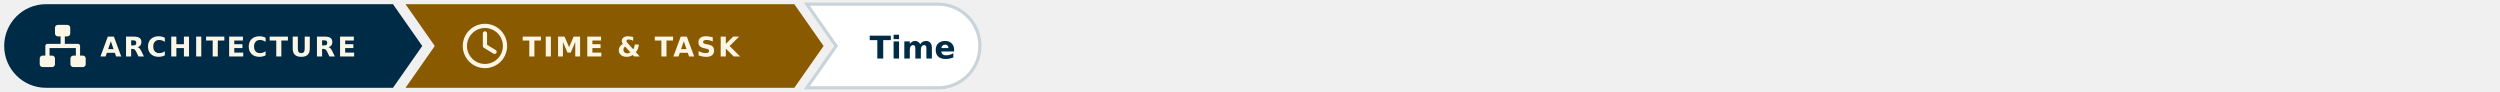
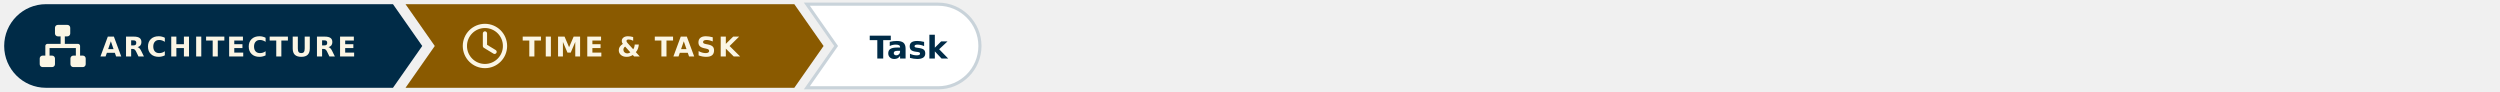
<svg xmlns="http://www.w3.org/2000/svg" width="1196" height="44" viewBox="0 0 1196 44">
  <defs>
    <marker id="m-navy" viewBox="0 0 10 10" refX="8.6" refY="5" markerWidth="5" markerHeight="5" orient="auto-start-reverse">
      <path d="M0,0L10,5L0,10z" fill="#002b47" />
    </marker>
    <marker id="m-green" viewBox="0 0 10 10" refX="8.6" refY="5" markerWidth="5" markerHeight="5" orient="auto-start-reverse">
      <path d="M0,0L10,5L0,10z" fill="#004d00" />
    </marker>
    <marker id="m-lime" viewBox="0 0 10 10" refX="8.6" refY="5" markerWidth="5" markerHeight="5" orient="auto-start-reverse">
      <path d="M0,0L10,5L0,10z" fill="#5d8a00" />
    </marker>
    <marker id="m-red" viewBox="0 0 10 10" refX="8.6" refY="5" markerWidth="5" markerHeight="5" orient="auto-start-reverse">
      <path d="M0,0L10,5L0,10z" fill="#b3261e" />
    </marker>
    <marker id="m-amber" viewBox="0 0 10 10" refX="8.6" refY="5" markerWidth="5" markerHeight="5" orient="auto-start-reverse">
      <path d="M0,0L10,5L0,10z" fill="#d98e04" />
    </marker>
    <marker id="m-muted" viewBox="0 0 10 10" refX="8.6" refY="5" markerWidth="5" markerHeight="5" orient="auto-start-reverse">
      <path d="M0,0L10,5L0,10z" fill="#5f7482" />
    </marker>
    <marker id="m-sky" viewBox="0 0 10 10" refX="8.6" refY="5" markerWidth="5" markerHeight="5" orient="auto-start-reverse">
      <path d="M0,0L10,5L0,10z" fill="#2f86b3" />
    </marker>
    <marker id="m-cream" viewBox="0 0 10 10" refX="8.6" refY="5" markerWidth="5" markerHeight="5" orient="auto-start-reverse">
      <path d="M0,0L10,5L0,10z" fill="#fbf6e5" />
    </marker>
    <marker id="m-limeb" viewBox="0 0 10 10" refX="8.6" refY="5" markerWidth="5" markerHeight="5" orient="auto-start-reverse">
      <path d="M0,0L10,5L0,10z" fill="#97c600" />
    </marker>
    <marker id="m-faint" viewBox="0 0 10 10" refX="8.6" refY="5" markerWidth="5" markerHeight="5" orient="auto-start-reverse">
      <path d="M0,0L10,5L0,10z" fill="#a9b7c0" />
    </marker>
  </defs>
  <g font-family="Verdana, 'DejaVu Sans', Arial, sans-serif" fill="#002b47">
    <path d="M22,2 L188,2 L202,22 L188,42 L22,42 A20 20 0 0 1 22,2 Z" fill="#002b47" />
    <rect x="26.3" y="11.9" width="7.3" height="5.5" rx="1.375" fill="#fbf6e5" />
    <rect x="19.0" y="26.6" width="7.3" height="5.5" rx="1.375" fill="#fbf6e5" />
    <rect x="33.7" y="26.6" width="7.3" height="5.5" rx="1.375" fill="#fbf6e5" />
    <path d="M30.0,17.4 L30.0,22.0 M22.7,26.6 L22.7,22.0 L37.3,22.0 L37.3,26.6" fill="none" stroke="#fbf6e5" stroke-width="2.02" stroke-linecap="round" stroke-linejoin="round" />
    <text x="48.0" y="27.0" font-size="13" text-anchor="start" fill="#fbf6e5" font-weight="bold" letter-spacing="0.08em">ARCHITECTURE</text>
    <path d="M194,2 L380,2 L394,22 L380,42 L194,42 L208,22 Z" fill="#8a5a00" />
    <circle cx="232.0" cy="22.0" r="9.6" fill="none" stroke="#fbf6e5" stroke-width="2.017" />
    <path d="M232.0,16.0 L232.0,22.0 L236.6,24.8" fill="none" stroke="#fbf6e5" stroke-width="2.02" stroke-linecap="round" stroke-linejoin="round" />
    <text x="250.0" y="27.0" font-size="13" text-anchor="start" fill="#fbf6e5" font-weight="bold" letter-spacing="0.08em">TIME &amp; TASK</text>
    <path d="M386,2 L448.8,2 A20 20 0 0 1 448.8,42 L386,42 L400,22 Z" fill="#ffffff" stroke="#c9d3da" stroke-width="1.5" />
-     <text x="416.0" y="28.0" font-size="15" text-anchor="start" fill="#002b47" font-weight="bold">Time</text>
+     <text x="416.0" y="28.0" font-size="15" text-anchor="start" fill="#002b47" font-weight="bold">Task</text>
  </g>
</svg>
